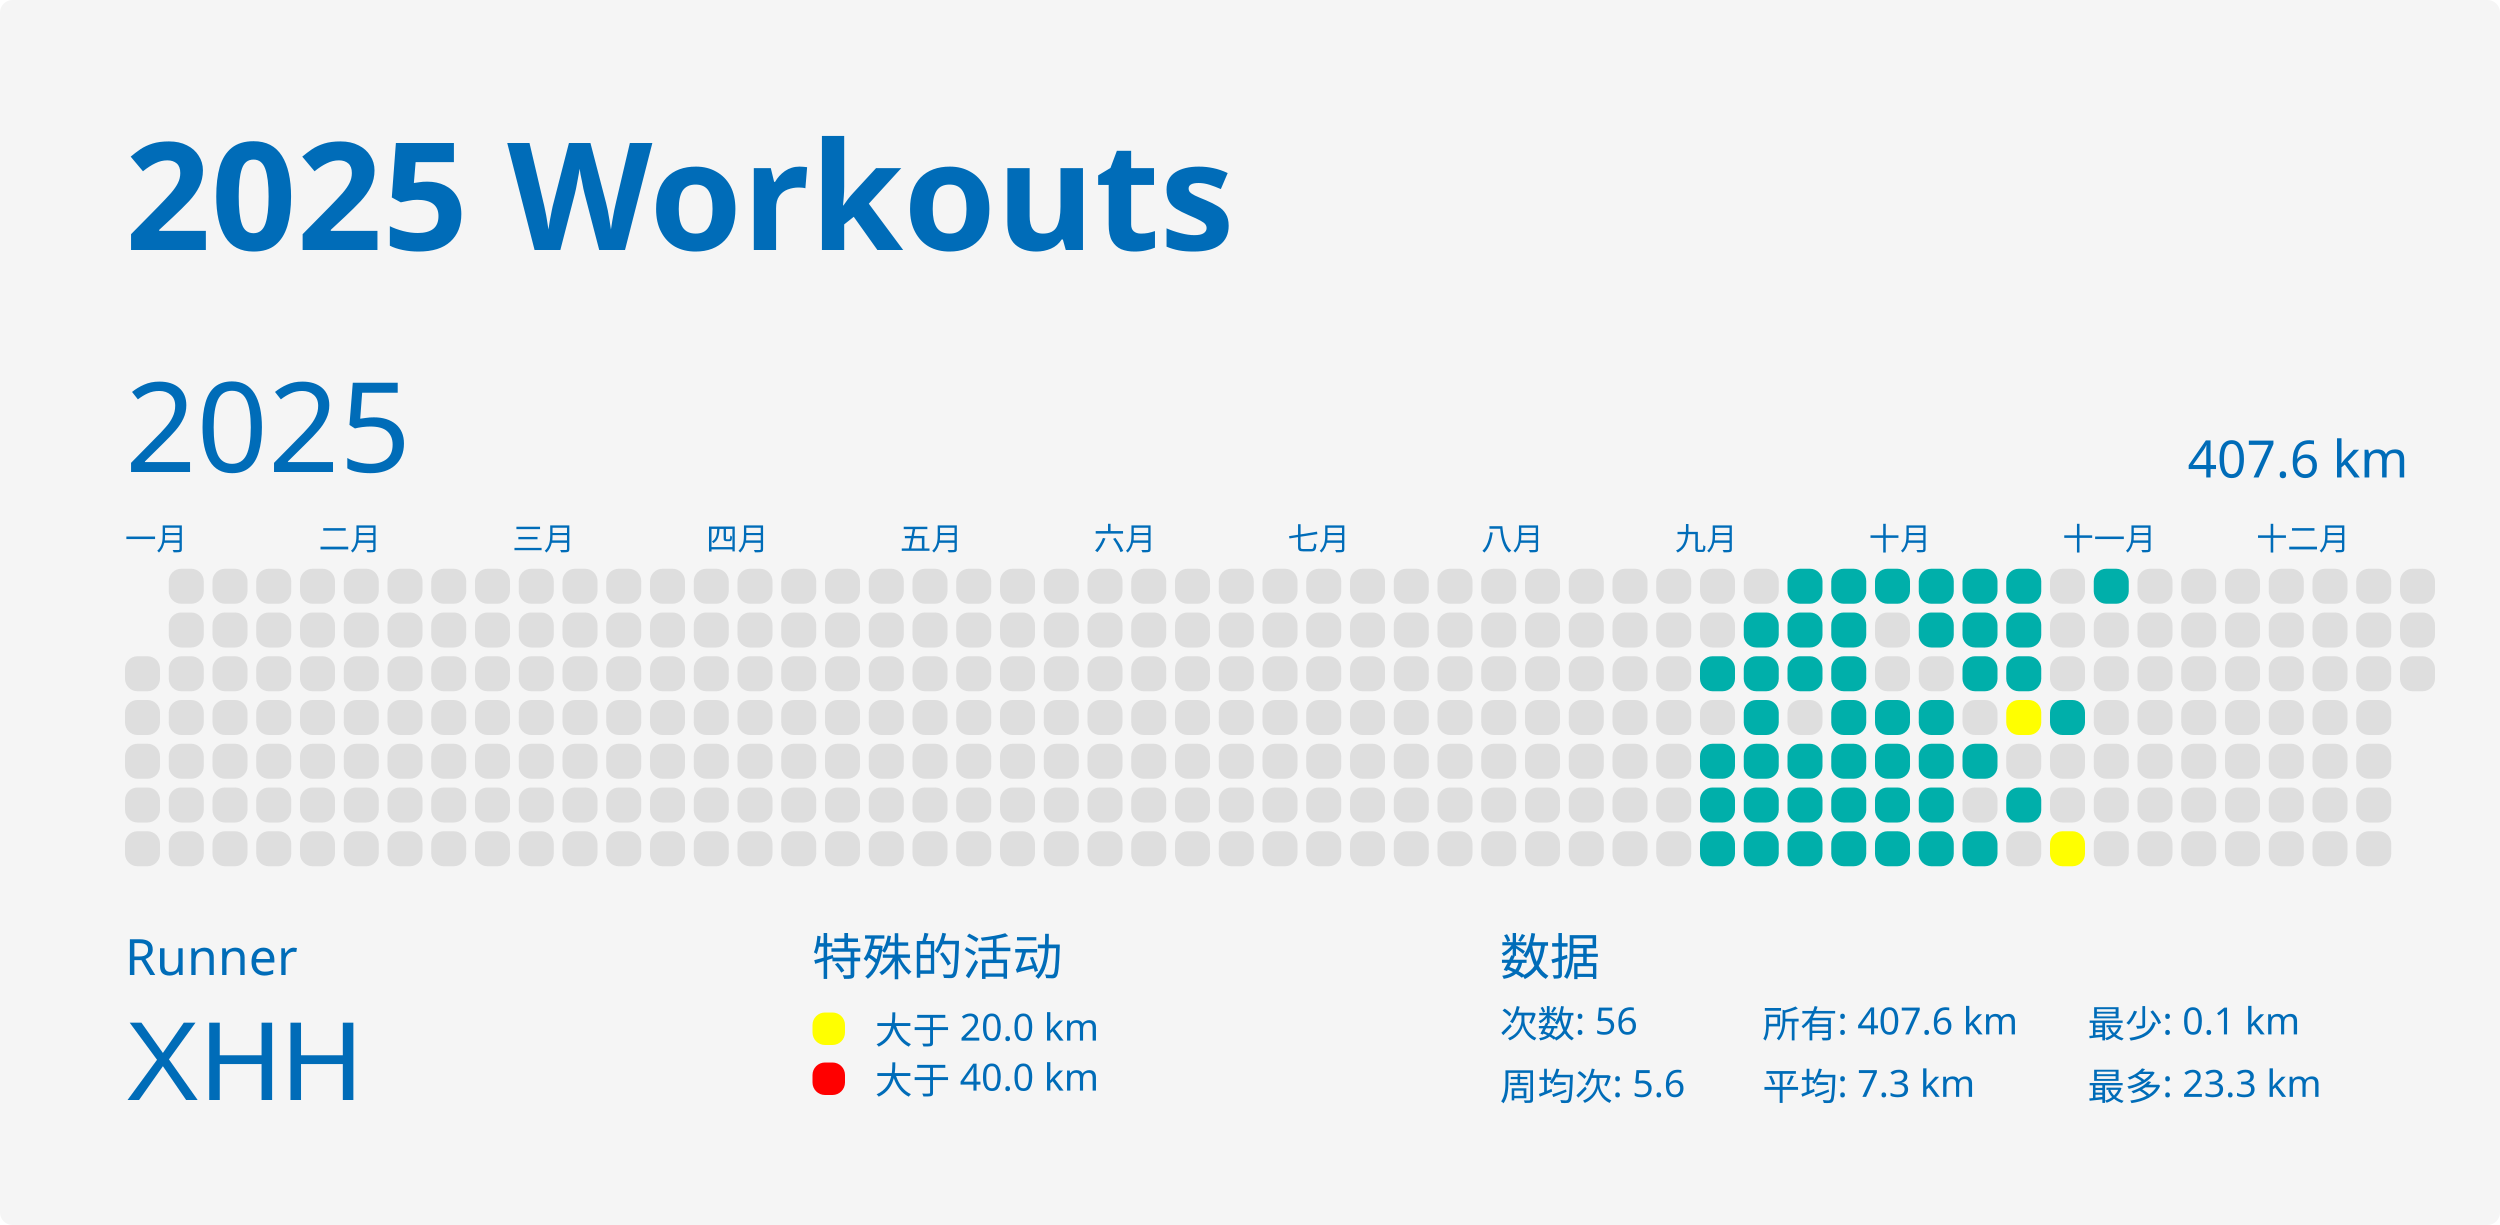
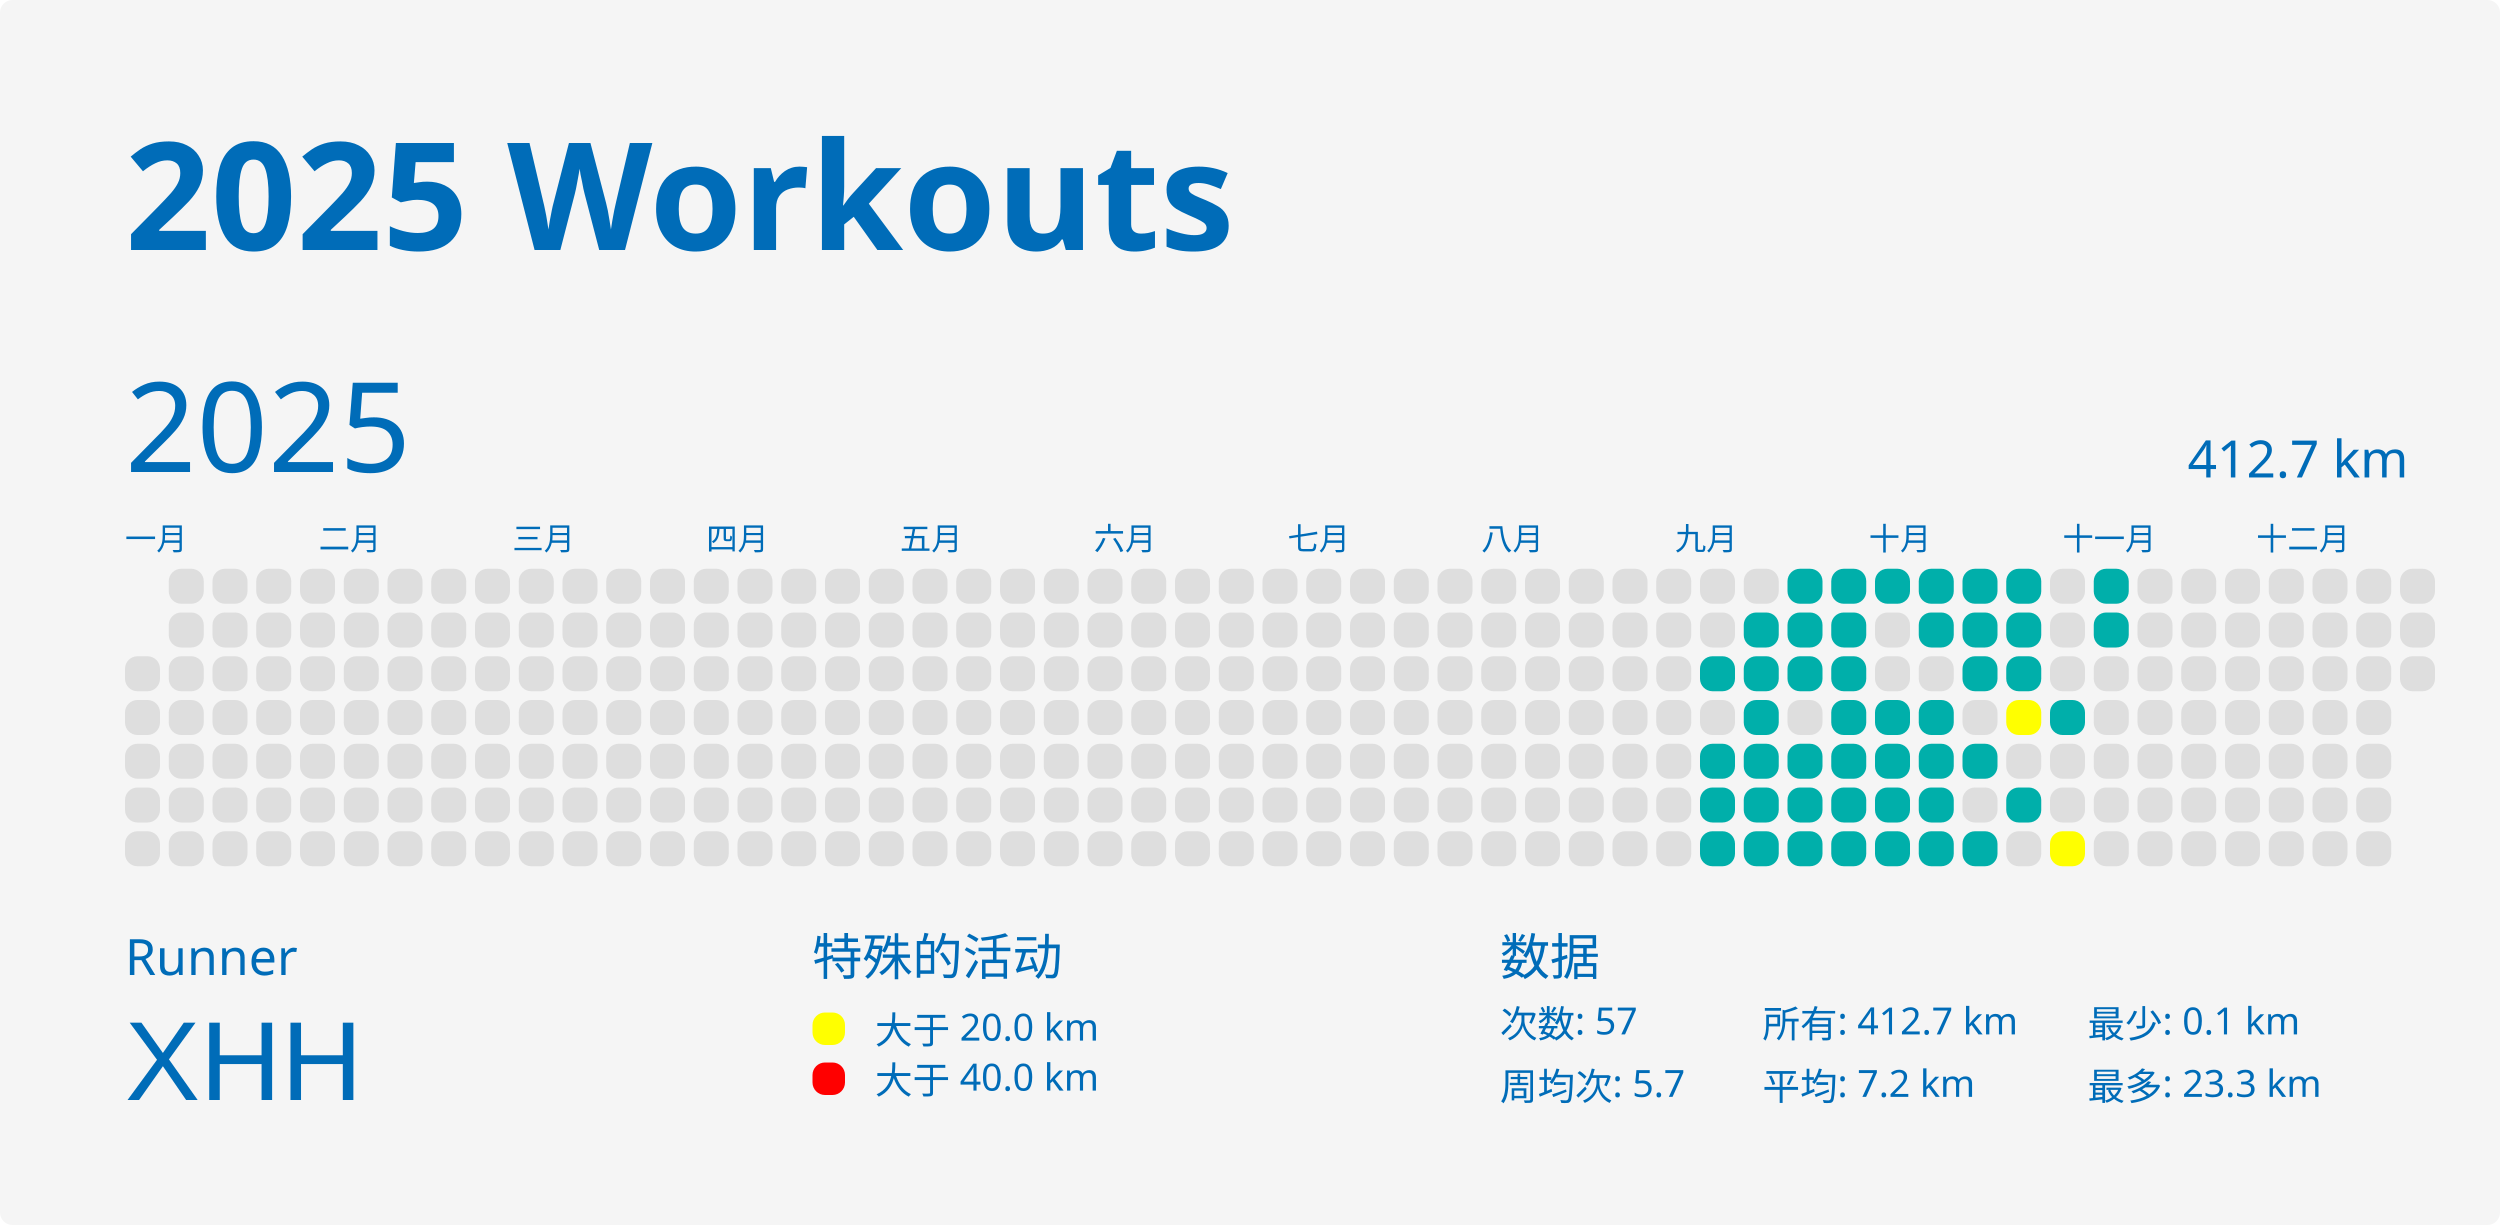
<svg xmlns="http://www.w3.org/2000/svg" baseProfile="full" height="98mm" version="1.1" viewBox="0,0,200,98" width="200mm">
  <defs />
  <rect fill="#f5f5f5" height="98" rx="1" ry="1" width="200" x="0" y="0" />
  <text fill="#006cb8" style="font-size:12px; font-family:MGI-Regular; font-weight:bold;" x="10" y="20">2025 Workouts</text>
  <text fill="#006cb8" style="font-size:4px; font-family:MGI-Regular" x="10" y="78">Runner</text>
  <text fill="#006cb8" style="font-size:9px; font-family:Arial" x="10" y="88">XHH</text>
  <text fill="#006cb8" style="font-size:4px; font-family:MGI-Regular" x="65" y="78">特殊的活动</text>
  <rect fill="yellow" height="2.6" rx="1" ry="1" width="2.6" x="65" y="81" />
  <text fill="#006cb8" style="font-size:3px; font-family:MGI-Regular" x="70" y="83.5">大于 20.0 km</text>
  <rect fill="red" height="2.6" rx="1" ry="1" width="2.6" x="65" y="85" />
  <text fill="#006cb8" style="font-size:3px; font-family:MGI-Regular" x="70" y="87.5">大于 40.0 km</text>
  <text fill="#006cb8" style="font-size:4px; font-family:MGI-Regular" x="120" y="78">数据</text>
-   <text fill="#006cb8" style="font-size:3px; font-family:MGI-Regular" x="120" y="83">次数: 56</text>
-   <text fill="#006cb8" style="font-size:3px; font-family:MGI-Regular" x="120" y="88">周均次: 5.6</text>
-   <text fill="#006cb8" style="font-size:3px; font-family:MGI-Regular" x="141" y="83">所有: 407.6 km</text>
-   <text fill="#006cb8" style="font-size:3px; font-family:MGI-Regular" x="141" y="88">平均: 7.3 km</text>
+   <text fill="#006cb8" style="font-size:3px; font-family:MGI-Regular" x="120" y="83">次数: 57</text>
+   <text fill="#006cb8" style="font-size:3px; font-family:MGI-Regular" x="120" y="88">周均次: 5.7</text>
+   <text fill="#006cb8" style="font-size:3px; font-family:MGI-Regular" x="141" y="83">所有: 412.7 km</text>
+   <text fill="#006cb8" style="font-size:3px; font-family:MGI-Regular" x="141" y="88">平均: 7.2 km</text>
  <text fill="#006cb8" style="font-size:3px; font-family:MGI-Regular" x="167" y="83">最少: 0.1 km</text>
  <text fill="#006cb8" style="font-size:3px; font-family:MGI-Regular" x="167" y="88">最多: 23.3 km</text>
  <text dominant-baseline="hanging" fill="#006cb8" style="font-size:10.0px; font-family:MGI-Regular;" x="10" y="30">2025</text>
-   <text dominant-baseline="hanging" fill="#006cb8" style="font-size:4.125px; font-family:MGI-Regular;" x="175" y="35">407.6 km</text>
+   <text dominant-baseline="hanging" fill="#006cb8" style="font-size:4.125px; font-family:MGI-Regular;" x="175" y="35">412.7 km</text>
  <text fill="#006cb8" style="font-size:2.5px; font-family:MGI-Regular" x="10.0" y="44">一月</text>
  <text fill="#006cb8" style="font-size:2.5px; font-family:MGI-Regular" x="25.5" y="44">二月</text>
  <text fill="#006cb8" style="font-size:2.5px; font-family:MGI-Regular" x="41.0" y="44">三月</text>
  <text fill="#006cb8" style="font-size:2.5px; font-family:MGI-Regular" x="56.5" y="44">四月</text>
  <text fill="#006cb8" style="font-size:2.5px; font-family:MGI-Regular" x="72.0" y="44">五月</text>
  <text fill="#006cb8" style="font-size:2.5px; font-family:MGI-Regular" x="87.5" y="44">六月</text>
  <text fill="#006cb8" style="font-size:2.5px; font-family:MGI-Regular" x="103.0" y="44">七月</text>
  <text fill="#006cb8" style="font-size:2.5px; font-family:MGI-Regular" x="118.5" y="44">八月</text>
  <text fill="#006cb8" style="font-size:2.5px; font-family:MGI-Regular" x="134.0" y="44">九月</text>
  <text fill="#006cb8" style="font-size:2.5px; font-family:MGI-Regular" x="149.5" y="44">十月</text>
  <text fill="#006cb8" style="font-size:2.5px; font-family:MGI-Regular" x="165.0" y="44">十一月</text>
  <text fill="#006cb8" style="font-size:2.5px; font-family:MGI-Regular" x="180.5" y="44">十二月</text>
  <rect fill="#dedede" height="2.8" rx="1" ry="1" width="2.8" x="10.0" y="52.5" />
  <rect fill="#dedede" height="2.8" rx="1" ry="1" width="2.8" x="10.0" y="56.0" />
  <rect fill="#dedede" height="2.8" rx="1" ry="1" width="2.8" x="10.0" y="59.5" />
  <rect fill="#dedede" height="2.8" rx="1" ry="1" width="2.8" x="10.0" y="63.0" />
  <rect fill="#dedede" height="2.8" rx="1" ry="1" width="2.8" x="10.0" y="66.5" />
  <rect fill="#dedede" height="2.8" rx="1" ry="1" width="2.8" x="13.5" y="45.5" />
  <rect fill="#dedede" height="2.8" rx="1" ry="1" width="2.8" x="13.5" y="49.0" />
  <rect fill="#dedede" height="2.8" rx="1" ry="1" width="2.8" x="13.5" y="52.5" />
  <rect fill="#dedede" height="2.8" rx="1" ry="1" width="2.8" x="13.5" y="56.0" />
  <rect fill="#dedede" height="2.8" rx="1" ry="1" width="2.8" x="13.5" y="59.5" />
  <rect fill="#dedede" height="2.8" rx="1" ry="1" width="2.8" x="13.5" y="63.0" />
  <rect fill="#dedede" height="2.8" rx="1" ry="1" width="2.8" x="13.5" y="66.5" />
  <rect fill="#dedede" height="2.8" rx="1" ry="1" width="2.8" x="17.0" y="45.5" />
  <rect fill="#dedede" height="2.8" rx="1" ry="1" width="2.8" x="17.0" y="49.0" />
  <rect fill="#dedede" height="2.8" rx="1" ry="1" width="2.8" x="17.0" y="52.5" />
  <rect fill="#dedede" height="2.8" rx="1" ry="1" width="2.8" x="17.0" y="56.0" />
  <rect fill="#dedede" height="2.8" rx="1" ry="1" width="2.8" x="17.0" y="59.5" />
  <rect fill="#dedede" height="2.8" rx="1" ry="1" width="2.8" x="17.0" y="63.0" />
  <rect fill="#dedede" height="2.8" rx="1" ry="1" width="2.8" x="17.0" y="66.5" />
  <rect fill="#dedede" height="2.8" rx="1" ry="1" width="2.8" x="20.5" y="45.5" />
  <rect fill="#dedede" height="2.8" rx="1" ry="1" width="2.8" x="20.5" y="49.0" />
  <rect fill="#dedede" height="2.8" rx="1" ry="1" width="2.8" x="20.5" y="52.5" />
  <rect fill="#dedede" height="2.8" rx="1" ry="1" width="2.8" x="20.5" y="56.0" />
  <rect fill="#dedede" height="2.8" rx="1" ry="1" width="2.8" x="20.5" y="59.5" />
  <rect fill="#dedede" height="2.8" rx="1" ry="1" width="2.8" x="20.5" y="63.0" />
  <rect fill="#dedede" height="2.8" rx="1" ry="1" width="2.8" x="20.5" y="66.5" />
  <rect fill="#dedede" height="2.8" rx="1" ry="1" width="2.8" x="24.0" y="45.5" />
  <rect fill="#dedede" height="2.8" rx="1" ry="1" width="2.8" x="24.0" y="49.0" />
  <rect fill="#dedede" height="2.8" rx="1" ry="1" width="2.8" x="24.0" y="52.5" />
  <rect fill="#dedede" height="2.8" rx="1" ry="1" width="2.8" x="24.0" y="56.0" />
  <rect fill="#dedede" height="2.8" rx="1" ry="1" width="2.8" x="24.0" y="59.5" />
  <rect fill="#dedede" height="2.8" rx="1" ry="1" width="2.8" x="24.0" y="63.0" />
  <rect fill="#dedede" height="2.8" rx="1" ry="1" width="2.8" x="24.0" y="66.5" />
  <rect fill="#dedede" height="2.8" rx="1" ry="1" width="2.8" x="27.5" y="45.5" />
  <rect fill="#dedede" height="2.8" rx="1" ry="1" width="2.8" x="27.5" y="49.0" />
  <rect fill="#dedede" height="2.8" rx="1" ry="1" width="2.8" x="27.5" y="52.5" />
  <rect fill="#dedede" height="2.8" rx="1" ry="1" width="2.8" x="27.5" y="56.0" />
  <rect fill="#dedede" height="2.8" rx="1" ry="1" width="2.8" x="27.5" y="59.5" />
  <rect fill="#dedede" height="2.8" rx="1" ry="1" width="2.8" x="27.5" y="63.0" />
  <rect fill="#dedede" height="2.8" rx="1" ry="1" width="2.8" x="27.5" y="66.5" />
  <rect fill="#dedede" height="2.8" rx="1" ry="1" width="2.8" x="31.0" y="45.5" />
  <rect fill="#dedede" height="2.8" rx="1" ry="1" width="2.8" x="31.0" y="49.0" />
  <rect fill="#dedede" height="2.8" rx="1" ry="1" width="2.8" x="31.0" y="52.5" />
  <rect fill="#dedede" height="2.8" rx="1" ry="1" width="2.8" x="31.0" y="56.0" />
  <rect fill="#dedede" height="2.8" rx="1" ry="1" width="2.8" x="31.0" y="59.5" />
  <rect fill="#dedede" height="2.8" rx="1" ry="1" width="2.8" x="31.0" y="63.0" />
  <rect fill="#dedede" height="2.8" rx="1" ry="1" width="2.8" x="31.0" y="66.5" />
  <rect fill="#dedede" height="2.8" rx="1" ry="1" width="2.8" x="34.5" y="45.5" />
  <rect fill="#dedede" height="2.8" rx="1" ry="1" width="2.8" x="34.5" y="49.0" />
  <rect fill="#dedede" height="2.8" rx="1" ry="1" width="2.8" x="34.5" y="52.5" />
  <rect fill="#dedede" height="2.8" rx="1" ry="1" width="2.8" x="34.5" y="56.0" />
  <rect fill="#dedede" height="2.8" rx="1" ry="1" width="2.8" x="34.5" y="59.5" />
  <rect fill="#dedede" height="2.8" rx="1" ry="1" width="2.8" x="34.5" y="63.0" />
  <rect fill="#dedede" height="2.8" rx="1" ry="1" width="2.8" x="34.5" y="66.5" />
  <rect fill="#dedede" height="2.8" rx="1" ry="1" width="2.8" x="38.0" y="45.5" />
  <rect fill="#dedede" height="2.8" rx="1" ry="1" width="2.8" x="38.0" y="49.0" />
  <rect fill="#dedede" height="2.8" rx="1" ry="1" width="2.8" x="38.0" y="52.5" />
  <rect fill="#dedede" height="2.8" rx="1" ry="1" width="2.8" x="38.0" y="56.0" />
  <rect fill="#dedede" height="2.8" rx="1" ry="1" width="2.8" x="38.0" y="59.5" />
  <rect fill="#dedede" height="2.8" rx="1" ry="1" width="2.8" x="38.0" y="63.0" />
  <rect fill="#dedede" height="2.8" rx="1" ry="1" width="2.8" x="38.0" y="66.5" />
  <rect fill="#dedede" height="2.8" rx="1" ry="1" width="2.8" x="41.5" y="45.5" />
  <rect fill="#dedede" height="2.8" rx="1" ry="1" width="2.8" x="41.5" y="49.0" />
  <rect fill="#dedede" height="2.8" rx="1" ry="1" width="2.8" x="41.5" y="52.5" />
  <rect fill="#dedede" height="2.8" rx="1" ry="1" width="2.8" x="41.5" y="56.0" />
  <rect fill="#dedede" height="2.8" rx="1" ry="1" width="2.8" x="41.5" y="59.5" />
  <rect fill="#dedede" height="2.8" rx="1" ry="1" width="2.8" x="41.5" y="63.0" />
  <rect fill="#dedede" height="2.8" rx="1" ry="1" width="2.8" x="41.5" y="66.5" />
  <rect fill="#dedede" height="2.8" rx="1" ry="1" width="2.8" x="45.0" y="45.5" />
  <rect fill="#dedede" height="2.8" rx="1" ry="1" width="2.8" x="45.0" y="49.0" />
  <rect fill="#dedede" height="2.8" rx="1" ry="1" width="2.8" x="45.0" y="52.5" />
  <rect fill="#dedede" height="2.8" rx="1" ry="1" width="2.8" x="45.0" y="56.0" />
  <rect fill="#dedede" height="2.8" rx="1" ry="1" width="2.8" x="45.0" y="59.5" />
  <rect fill="#dedede" height="2.8" rx="1" ry="1" width="2.8" x="45.0" y="63.0" />
  <rect fill="#dedede" height="2.8" rx="1" ry="1" width="2.8" x="45.0" y="66.5" />
  <rect fill="#dedede" height="2.8" rx="1" ry="1" width="2.8" x="48.5" y="45.5" />
  <rect fill="#dedede" height="2.8" rx="1" ry="1" width="2.8" x="48.5" y="49.0" />
  <rect fill="#dedede" height="2.8" rx="1" ry="1" width="2.8" x="48.5" y="52.5" />
  <rect fill="#dedede" height="2.8" rx="1" ry="1" width="2.8" x="48.5" y="56.0" />
  <rect fill="#dedede" height="2.8" rx="1" ry="1" width="2.8" x="48.5" y="59.5" />
  <rect fill="#dedede" height="2.8" rx="1" ry="1" width="2.8" x="48.5" y="63.0" />
  <rect fill="#dedede" height="2.8" rx="1" ry="1" width="2.8" x="48.5" y="66.5" />
  <rect fill="#dedede" height="2.8" rx="1" ry="1" width="2.8" x="52.0" y="45.5" />
  <rect fill="#dedede" height="2.8" rx="1" ry="1" width="2.8" x="52.0" y="49.0" />
  <rect fill="#dedede" height="2.8" rx="1" ry="1" width="2.8" x="52.0" y="52.5" />
  <rect fill="#dedede" height="2.8" rx="1" ry="1" width="2.8" x="52.0" y="56.0" />
  <rect fill="#dedede" height="2.8" rx="1" ry="1" width="2.8" x="52.0" y="59.5" />
  <rect fill="#dedede" height="2.8" rx="1" ry="1" width="2.8" x="52.0" y="63.0" />
  <rect fill="#dedede" height="2.8" rx="1" ry="1" width="2.8" x="52.0" y="66.5" />
  <rect fill="#dedede" height="2.8" rx="1" ry="1" width="2.8" x="55.5" y="45.5" />
  <rect fill="#dedede" height="2.8" rx="1" ry="1" width="2.8" x="55.5" y="49.0" />
  <rect fill="#dedede" height="2.8" rx="1" ry="1" width="2.8" x="55.5" y="52.5" />
  <rect fill="#dedede" height="2.8" rx="1" ry="1" width="2.8" x="55.5" y="56.0" />
  <rect fill="#dedede" height="2.8" rx="1" ry="1" width="2.8" x="55.5" y="59.5" />
  <rect fill="#dedede" height="2.8" rx="1" ry="1" width="2.8" x="55.5" y="63.0" />
  <rect fill="#dedede" height="2.8" rx="1" ry="1" width="2.8" x="55.5" y="66.5" />
  <rect fill="#dedede" height="2.8" rx="1" ry="1" width="2.8" x="59.0" y="45.5" />
  <rect fill="#dedede" height="2.8" rx="1" ry="1" width="2.8" x="59.0" y="49.0" />
  <rect fill="#dedede" height="2.8" rx="1" ry="1" width="2.8" x="59.0" y="52.5" />
  <rect fill="#dedede" height="2.8" rx="1" ry="1" width="2.8" x="59.0" y="56.0" />
  <rect fill="#dedede" height="2.8" rx="1" ry="1" width="2.8" x="59.0" y="59.5" />
  <rect fill="#dedede" height="2.8" rx="1" ry="1" width="2.8" x="59.0" y="63.0" />
  <rect fill="#dedede" height="2.8" rx="1" ry="1" width="2.8" x="59.0" y="66.5" />
  <rect fill="#dedede" height="2.8" rx="1" ry="1" width="2.8" x="62.5" y="45.5" />
  <rect fill="#dedede" height="2.8" rx="1" ry="1" width="2.8" x="62.5" y="49.0" />
  <rect fill="#dedede" height="2.8" rx="1" ry="1" width="2.8" x="62.5" y="52.5" />
  <rect fill="#dedede" height="2.8" rx="1" ry="1" width="2.8" x="62.5" y="56.0" />
  <rect fill="#dedede" height="2.8" rx="1" ry="1" width="2.8" x="62.5" y="59.5" />
  <rect fill="#dedede" height="2.8" rx="1" ry="1" width="2.8" x="62.5" y="63.0" />
  <rect fill="#dedede" height="2.8" rx="1" ry="1" width="2.8" x="62.5" y="66.5" />
  <rect fill="#dedede" height="2.8" rx="1" ry="1" width="2.8" x="66.0" y="45.5" />
  <rect fill="#dedede" height="2.8" rx="1" ry="1" width="2.8" x="66.0" y="49.0" />
  <rect fill="#dedede" height="2.8" rx="1" ry="1" width="2.8" x="66.0" y="52.5" />
  <rect fill="#dedede" height="2.8" rx="1" ry="1" width="2.8" x="66.0" y="56.0" />
  <rect fill="#dedede" height="2.8" rx="1" ry="1" width="2.8" x="66.0" y="59.5" />
  <rect fill="#dedede" height="2.8" rx="1" ry="1" width="2.8" x="66.0" y="63.0" />
  <rect fill="#dedede" height="2.8" rx="1" ry="1" width="2.8" x="66.0" y="66.5" />
  <rect fill="#dedede" height="2.8" rx="1" ry="1" width="2.8" x="69.5" y="45.5" />
  <rect fill="#dedede" height="2.8" rx="1" ry="1" width="2.8" x="69.5" y="49.0" />
  <rect fill="#dedede" height="2.8" rx="1" ry="1" width="2.8" x="69.5" y="52.5" />
  <rect fill="#dedede" height="2.8" rx="1" ry="1" width="2.8" x="69.5" y="56.0" />
  <rect fill="#dedede" height="2.8" rx="1" ry="1" width="2.8" x="69.5" y="59.5" />
  <rect fill="#dedede" height="2.8" rx="1" ry="1" width="2.8" x="69.5" y="63.0" />
  <rect fill="#dedede" height="2.8" rx="1" ry="1" width="2.8" x="69.5" y="66.5" />
  <rect fill="#dedede" height="2.8" rx="1" ry="1" width="2.8" x="73.0" y="45.5" />
  <rect fill="#dedede" height="2.8" rx="1" ry="1" width="2.8" x="73.0" y="49.0" />
  <rect fill="#dedede" height="2.8" rx="1" ry="1" width="2.8" x="73.0" y="52.5" />
  <rect fill="#dedede" height="2.8" rx="1" ry="1" width="2.8" x="73.0" y="56.0" />
  <rect fill="#dedede" height="2.8" rx="1" ry="1" width="2.8" x="73.0" y="59.5" />
  <rect fill="#dedede" height="2.8" rx="1" ry="1" width="2.8" x="73.0" y="63.0" />
  <rect fill="#dedede" height="2.8" rx="1" ry="1" width="2.8" x="73.0" y="66.5" />
  <rect fill="#dedede" height="2.8" rx="1" ry="1" width="2.8" x="76.5" y="45.5" />
  <rect fill="#dedede" height="2.8" rx="1" ry="1" width="2.8" x="76.5" y="49.0" />
  <rect fill="#dedede" height="2.8" rx="1" ry="1" width="2.8" x="76.5" y="52.5" />
  <rect fill="#dedede" height="2.8" rx="1" ry="1" width="2.8" x="76.5" y="56.0" />
  <rect fill="#dedede" height="2.8" rx="1" ry="1" width="2.8" x="76.5" y="59.5" />
  <rect fill="#dedede" height="2.8" rx="1" ry="1" width="2.8" x="76.5" y="63.0" />
  <rect fill="#dedede" height="2.8" rx="1" ry="1" width="2.8" x="76.5" y="66.5" />
  <rect fill="#dedede" height="2.8" rx="1" ry="1" width="2.8" x="80.0" y="45.5" />
  <rect fill="#dedede" height="2.8" rx="1" ry="1" width="2.8" x="80.0" y="49.0" />
  <rect fill="#dedede" height="2.8" rx="1" ry="1" width="2.8" x="80.0" y="52.5" />
  <rect fill="#dedede" height="2.8" rx="1" ry="1" width="2.8" x="80.0" y="56.0" />
  <rect fill="#dedede" height="2.8" rx="1" ry="1" width="2.8" x="80.0" y="59.5" />
  <rect fill="#dedede" height="2.8" rx="1" ry="1" width="2.8" x="80.0" y="63.0" />
  <rect fill="#dedede" height="2.8" rx="1" ry="1" width="2.8" x="80.0" y="66.5" />
  <rect fill="#dedede" height="2.8" rx="1" ry="1" width="2.8" x="83.5" y="45.5" />
  <rect fill="#dedede" height="2.8" rx="1" ry="1" width="2.8" x="83.5" y="49.0" />
  <rect fill="#dedede" height="2.8" rx="1" ry="1" width="2.8" x="83.5" y="52.5" />
  <rect fill="#dedede" height="2.8" rx="1" ry="1" width="2.8" x="83.5" y="56.0" />
  <rect fill="#dedede" height="2.8" rx="1" ry="1" width="2.8" x="83.5" y="59.5" />
  <rect fill="#dedede" height="2.8" rx="1" ry="1" width="2.8" x="83.5" y="63.0" />
  <rect fill="#dedede" height="2.8" rx="1" ry="1" width="2.8" x="83.5" y="66.5" />
  <rect fill="#dedede" height="2.8" rx="1" ry="1" width="2.8" x="87.0" y="45.5" />
  <rect fill="#dedede" height="2.8" rx="1" ry="1" width="2.8" x="87.0" y="49.0" />
  <rect fill="#dedede" height="2.8" rx="1" ry="1" width="2.8" x="87.0" y="52.5" />
  <rect fill="#dedede" height="2.8" rx="1" ry="1" width="2.8" x="87.0" y="56.0" />
  <rect fill="#dedede" height="2.8" rx="1" ry="1" width="2.8" x="87.0" y="59.5" />
  <rect fill="#dedede" height="2.8" rx="1" ry="1" width="2.8" x="87.0" y="63.0" />
  <rect fill="#dedede" height="2.8" rx="1" ry="1" width="2.8" x="87.0" y="66.5" />
  <rect fill="#dedede" height="2.8" rx="1" ry="1" width="2.8" x="90.5" y="45.5" />
  <rect fill="#dedede" height="2.8" rx="1" ry="1" width="2.8" x="90.5" y="49.0" />
  <rect fill="#dedede" height="2.8" rx="1" ry="1" width="2.8" x="90.5" y="52.5" />
  <rect fill="#dedede" height="2.8" rx="1" ry="1" width="2.8" x="90.5" y="56.0" />
  <rect fill="#dedede" height="2.8" rx="1" ry="1" width="2.8" x="90.5" y="59.5" />
  <rect fill="#dedede" height="2.8" rx="1" ry="1" width="2.8" x="90.5" y="63.0" />
  <rect fill="#dedede" height="2.8" rx="1" ry="1" width="2.8" x="90.5" y="66.5" />
  <rect fill="#dedede" height="2.8" rx="1" ry="1" width="2.8" x="94.0" y="45.5" />
  <rect fill="#dedede" height="2.8" rx="1" ry="1" width="2.8" x="94.0" y="49.0" />
  <rect fill="#dedede" height="2.8" rx="1" ry="1" width="2.8" x="94.0" y="52.5" />
  <rect fill="#dedede" height="2.8" rx="1" ry="1" width="2.8" x="94.0" y="56.0" />
  <rect fill="#dedede" height="2.8" rx="1" ry="1" width="2.8" x="94.0" y="59.5" />
  <rect fill="#dedede" height="2.8" rx="1" ry="1" width="2.8" x="94.0" y="63.0" />
  <rect fill="#dedede" height="2.8" rx="1" ry="1" width="2.8" x="94.0" y="66.5" />
  <rect fill="#dedede" height="2.8" rx="1" ry="1" width="2.8" x="97.5" y="45.5" />
  <rect fill="#dedede" height="2.8" rx="1" ry="1" width="2.8" x="97.5" y="49.0" />
  <rect fill="#dedede" height="2.8" rx="1" ry="1" width="2.8" x="97.5" y="52.5" />
  <rect fill="#dedede" height="2.8" rx="1" ry="1" width="2.8" x="97.5" y="56.0" />
  <rect fill="#dedede" height="2.8" rx="1" ry="1" width="2.8" x="97.5" y="59.5" />
  <rect fill="#dedede" height="2.8" rx="1" ry="1" width="2.8" x="97.5" y="63.0" />
  <rect fill="#dedede" height="2.8" rx="1" ry="1" width="2.8" x="97.5" y="66.5" />
  <rect fill="#dedede" height="2.8" rx="1" ry="1" width="2.8" x="101.0" y="45.5" />
  <rect fill="#dedede" height="2.8" rx="1" ry="1" width="2.8" x="101.0" y="49.0" />
  <rect fill="#dedede" height="2.8" rx="1" ry="1" width="2.8" x="101.0" y="52.5" />
  <rect fill="#dedede" height="2.8" rx="1" ry="1" width="2.8" x="101.0" y="56.0" />
  <rect fill="#dedede" height="2.8" rx="1" ry="1" width="2.8" x="101.0" y="59.5" />
  <rect fill="#dedede" height="2.8" rx="1" ry="1" width="2.8" x="101.0" y="63.0" />
  <rect fill="#dedede" height="2.8" rx="1" ry="1" width="2.8" x="101.0" y="66.5" />
  <rect fill="#dedede" height="2.8" rx="1" ry="1" width="2.8" x="104.5" y="45.5" />
  <rect fill="#dedede" height="2.8" rx="1" ry="1" width="2.8" x="104.5" y="49.0" />
  <rect fill="#dedede" height="2.8" rx="1" ry="1" width="2.8" x="104.5" y="52.5" />
  <rect fill="#dedede" height="2.8" rx="1" ry="1" width="2.8" x="104.5" y="56.0" />
  <rect fill="#dedede" height="2.8" rx="1" ry="1" width="2.8" x="104.5" y="59.5" />
  <rect fill="#dedede" height="2.8" rx="1" ry="1" width="2.8" x="104.5" y="63.0" />
  <rect fill="#dedede" height="2.8" rx="1" ry="1" width="2.8" x="104.5" y="66.5" />
  <rect fill="#dedede" height="2.8" rx="1" ry="1" width="2.8" x="108.0" y="45.5" />
  <rect fill="#dedede" height="2.8" rx="1" ry="1" width="2.8" x="108.0" y="49.0" />
  <rect fill="#dedede" height="2.8" rx="1" ry="1" width="2.8" x="108.0" y="52.5" />
  <rect fill="#dedede" height="2.8" rx="1" ry="1" width="2.8" x="108.0" y="56.0" />
  <rect fill="#dedede" height="2.8" rx="1" ry="1" width="2.8" x="108.0" y="59.5" />
  <rect fill="#dedede" height="2.8" rx="1" ry="1" width="2.8" x="108.0" y="63.0" />
  <rect fill="#dedede" height="2.8" rx="1" ry="1" width="2.8" x="108.0" y="66.5" />
  <rect fill="#dedede" height="2.8" rx="1" ry="1" width="2.8" x="111.5" y="45.5" />
  <rect fill="#dedede" height="2.8" rx="1" ry="1" width="2.8" x="111.5" y="49.0" />
  <rect fill="#dedede" height="2.8" rx="1" ry="1" width="2.8" x="111.5" y="52.5" />
  <rect fill="#dedede" height="2.8" rx="1" ry="1" width="2.8" x="111.5" y="56.0" />
  <rect fill="#dedede" height="2.8" rx="1" ry="1" width="2.8" x="111.5" y="59.5" />
  <rect fill="#dedede" height="2.8" rx="1" ry="1" width="2.8" x="111.5" y="63.0" />
  <rect fill="#dedede" height="2.8" rx="1" ry="1" width="2.8" x="111.5" y="66.5" />
  <rect fill="#dedede" height="2.8" rx="1" ry="1" width="2.8" x="115.0" y="45.5" />
  <rect fill="#dedede" height="2.8" rx="1" ry="1" width="2.8" x="115.0" y="49.0" />
  <rect fill="#dedede" height="2.8" rx="1" ry="1" width="2.8" x="115.0" y="52.5" />
  <rect fill="#dedede" height="2.8" rx="1" ry="1" width="2.8" x="115.0" y="56.0" />
  <rect fill="#dedede" height="2.8" rx="1" ry="1" width="2.8" x="115.0" y="59.5" />
  <rect fill="#dedede" height="2.8" rx="1" ry="1" width="2.8" x="115.0" y="63.0" />
  <rect fill="#dedede" height="2.8" rx="1" ry="1" width="2.8" x="115.0" y="66.5" />
  <rect fill="#dedede" height="2.8" rx="1" ry="1" width="2.8" x="118.5" y="45.5" />
  <rect fill="#dedede" height="2.8" rx="1" ry="1" width="2.8" x="118.5" y="49.0" />
  <rect fill="#dedede" height="2.8" rx="1" ry="1" width="2.8" x="118.5" y="52.5" />
  <rect fill="#dedede" height="2.8" rx="1" ry="1" width="2.8" x="118.5" y="56.0" />
  <rect fill="#dedede" height="2.8" rx="1" ry="1" width="2.8" x="118.5" y="59.5" />
  <rect fill="#dedede" height="2.8" rx="1" ry="1" width="2.8" x="118.5" y="63.0" />
  <rect fill="#dedede" height="2.8" rx="1" ry="1" width="2.8" x="118.5" y="66.5" />
  <rect fill="#dedede" height="2.8" rx="1" ry="1" width="2.8" x="122.0" y="45.5" />
  <rect fill="#dedede" height="2.8" rx="1" ry="1" width="2.8" x="122.0" y="49.0" />
  <rect fill="#dedede" height="2.8" rx="1" ry="1" width="2.8" x="122.0" y="52.5" />
  <rect fill="#dedede" height="2.8" rx="1" ry="1" width="2.8" x="122.0" y="56.0" />
  <rect fill="#dedede" height="2.8" rx="1" ry="1" width="2.8" x="122.0" y="59.5" />
  <rect fill="#dedede" height="2.8" rx="1" ry="1" width="2.8" x="122.0" y="63.0" />
  <rect fill="#dedede" height="2.8" rx="1" ry="1" width="2.8" x="122.0" y="66.5" />
  <rect fill="#dedede" height="2.8" rx="1" ry="1" width="2.8" x="125.5" y="45.5" />
  <rect fill="#dedede" height="2.8" rx="1" ry="1" width="2.8" x="125.5" y="49.0" />
  <rect fill="#dedede" height="2.8" rx="1" ry="1" width="2.8" x="125.5" y="52.5" />
  <rect fill="#dedede" height="2.8" rx="1" ry="1" width="2.8" x="125.5" y="56.0" />
  <rect fill="#dedede" height="2.8" rx="1" ry="1" width="2.8" x="125.5" y="59.5" />
  <rect fill="#dedede" height="2.8" rx="1" ry="1" width="2.8" x="125.5" y="63.0" />
  <rect fill="#dedede" height="2.8" rx="1" ry="1" width="2.8" x="125.5" y="66.5" />
  <rect fill="#dedede" height="2.8" rx="1" ry="1" width="2.8" x="129.0" y="45.5" />
  <rect fill="#dedede" height="2.8" rx="1" ry="1" width="2.8" x="129.0" y="49.0" />
  <rect fill="#dedede" height="2.8" rx="1" ry="1" width="2.8" x="129.0" y="52.5" />
  <rect fill="#dedede" height="2.8" rx="1" ry="1" width="2.8" x="129.0" y="56.0" />
  <rect fill="#dedede" height="2.8" rx="1" ry="1" width="2.8" x="129.0" y="59.5" />
  <rect fill="#dedede" height="2.8" rx="1" ry="1" width="2.8" x="129.0" y="63.0" />
  <rect fill="#dedede" height="2.8" rx="1" ry="1" width="2.8" x="129.0" y="66.5" />
  <rect fill="#dedede" height="2.8" rx="1" ry="1" width="2.8" x="132.5" y="45.5" />
  <rect fill="#dedede" height="2.8" rx="1" ry="1" width="2.8" x="132.5" y="49.0" />
  <rect fill="#dedede" height="2.8" rx="1" ry="1" width="2.8" x="132.5" y="52.5" />
  <rect fill="#dedede" height="2.8" rx="1" ry="1" width="2.8" x="132.5" y="56.0" />
  <rect fill="#dedede" height="2.8" rx="1" ry="1" width="2.8" x="132.5" y="59.5" />
  <rect fill="#dedede" height="2.8" rx="1" ry="1" width="2.8" x="132.5" y="63.0" />
  <rect fill="#dedede" height="2.8" rx="1" ry="1" width="2.8" x="132.5" y="66.5" />
  <rect fill="#dedede" height="2.8" rx="1" ry="1" width="2.8" x="136.0" y="45.5" />
  <rect fill="#dedede" height="2.8" rx="1" ry="1" width="2.8" x="136.0" y="49.0" />
  <rect fill="#00AFAA" height="2.8" rx="1" ry="1" width="2.8" x="136.0" y="52.5" />
  <rect fill="#dedede" height="2.8" rx="1" ry="1" width="2.8" x="136.0" y="56.0" />
  <rect fill="#00AFAA" height="2.8" rx="1" ry="1" width="2.8" x="136.0" y="59.5" />
  <rect fill="#00AFAA" height="2.8" rx="1" ry="1" width="2.8" x="136.0" y="63.0" />
  <rect fill="#00AFAA" height="2.8" rx="1" ry="1" width="2.8" x="136.0" y="66.5" />
  <rect fill="#dedede" height="2.8" rx="1" ry="1" width="2.8" x="139.5" y="45.5" />
  <rect fill="#00AFAA" height="2.8" rx="1" ry="1" width="2.8" x="139.5" y="49.0" />
  <rect fill="#00AFAA" height="2.8" rx="1" ry="1" width="2.8" x="139.5" y="52.5" />
  <rect fill="#00AFAA" height="2.8" rx="1" ry="1" width="2.8" x="139.5" y="56.0" />
  <rect fill="#00AFAA" height="2.8" rx="1" ry="1" width="2.8" x="139.5" y="59.5" />
  <rect fill="#00AFAA" height="2.8" rx="1" ry="1" width="2.8" x="139.5" y="63.0" />
  <rect fill="#00AFAA" height="2.8" rx="1" ry="1" width="2.8" x="139.5" y="66.5" />
  <rect fill="#00AFAA" height="2.8" rx="1" ry="1" width="2.8" x="143.0" y="45.5" />
  <rect fill="#00AFAA" height="2.8" rx="1" ry="1" width="2.8" x="143.0" y="49.0" />
  <rect fill="#00AFAA" height="2.8" rx="1" ry="1" width="2.8" x="143.0" y="52.5" />
  <rect fill="#dedede" height="2.8" rx="1" ry="1" width="2.8" x="143.0" y="56.0" />
  <rect fill="#00AFAA" height="2.8" rx="1" ry="1" width="2.8" x="143.0" y="59.5" />
  <rect fill="#00AFAA" height="2.8" rx="1" ry="1" width="2.8" x="143.0" y="63.0" />
  <rect fill="#00AFAA" height="2.8" rx="1" ry="1" width="2.8" x="143.0" y="66.5" />
  <rect fill="#00AFAA" height="2.8" rx="1" ry="1" width="2.8" x="146.5" y="45.5" />
  <rect fill="#00AFAA" height="2.8" rx="1" ry="1" width="2.8" x="146.5" y="49.0" />
  <rect fill="#00AFAA" height="2.8" rx="1" ry="1" width="2.8" x="146.5" y="52.5" />
  <rect fill="#00AFAA" height="2.8" rx="1" ry="1" width="2.8" x="146.5" y="56.0" />
  <rect fill="#00AFAA" height="2.8" rx="1" ry="1" width="2.8" x="146.5" y="59.5" />
  <rect fill="#00AFAA" height="2.8" rx="1" ry="1" width="2.8" x="146.5" y="63.0" />
  <rect fill="#00AFAA" height="2.8" rx="1" ry="1" width="2.8" x="146.5" y="66.5" />
  <rect fill="#00AFAA" height="2.8" rx="1" ry="1" width="2.8" x="150.0" y="45.5" />
  <rect fill="#dedede" height="2.8" rx="1" ry="1" width="2.8" x="150.0" y="49.0" />
  <rect fill="#dedede" height="2.8" rx="1" ry="1" width="2.8" x="150.0" y="52.5" />
  <rect fill="#00AFAA" height="2.8" rx="1" ry="1" width="2.8" x="150.0" y="56.0" />
  <rect fill="#00AFAA" height="2.8" rx="1" ry="1" width="2.8" x="150.0" y="59.5" />
  <rect fill="#00AFAA" height="2.8" rx="1" ry="1" width="2.8" x="150.0" y="63.0" />
  <rect fill="#00AFAA" height="2.8" rx="1" ry="1" width="2.8" x="150.0" y="66.5" />
  <rect fill="#00AFAA" height="2.8" rx="1" ry="1" width="2.8" x="153.5" y="45.5" />
  <rect fill="#00AFAA" height="2.8" rx="1" ry="1" width="2.8" x="153.5" y="49.0" />
  <rect fill="#dedede" height="2.8" rx="1" ry="1" width="2.8" x="153.5" y="52.5" />
  <rect fill="#00AFAA" height="2.8" rx="1" ry="1" width="2.8" x="153.5" y="56.0" />
  <rect fill="#00AFAA" height="2.8" rx="1" ry="1" width="2.8" x="153.5" y="59.5" />
  <rect fill="#00AFAA" height="2.8" rx="1" ry="1" width="2.8" x="153.5" y="63.0" />
  <rect fill="#00AFAA" height="2.8" rx="1" ry="1" width="2.8" x="153.5" y="66.5" />
  <rect fill="#00AFAA" height="2.8" rx="1" ry="1" width="2.8" x="157.0" y="45.5" />
  <rect fill="#00AFAA" height="2.8" rx="1" ry="1" width="2.8" x="157.0" y="49.0" />
  <rect fill="#00AFAA" height="2.8" rx="1" ry="1" width="2.8" x="157.0" y="52.5" />
  <rect fill="#dedede" height="2.8" rx="1" ry="1" width="2.8" x="157.0" y="56.0" />
  <rect fill="#00AFAA" height="2.8" rx="1" ry="1" width="2.8" x="157.0" y="59.5" />
  <rect fill="#dedede" height="2.8" rx="1" ry="1" width="2.8" x="157.0" y="63.0" />
  <rect fill="#00AFAA" height="2.8" rx="1" ry="1" width="2.8" x="157.0" y="66.5" />
  <rect fill="#00AFAA" height="2.8" rx="1" ry="1" width="2.8" x="160.5" y="45.5" />
  <rect fill="#00AFAA" height="2.8" rx="1" ry="1" width="2.8" x="160.5" y="49.0" />
  <rect fill="#00AFAA" height="2.8" rx="1" ry="1" width="2.8" x="160.5" y="52.5" />
  <rect fill="yellow" height="2.8" rx="1" ry="1" width="2.8" x="160.5" y="56.0" />
  <rect fill="#dedede" height="2.8" rx="1" ry="1" width="2.8" x="160.5" y="59.5" />
  <rect fill="#00AFAA" height="2.8" rx="1" ry="1" width="2.8" x="160.5" y="63.0" />
  <rect fill="#dedede" height="2.8" rx="1" ry="1" width="2.8" x="160.5" y="66.5" />
  <rect fill="#dedede" height="2.8" rx="1" ry="1" width="2.8" x="164.0" y="45.5" />
  <rect fill="#dedede" height="2.8" rx="1" ry="1" width="2.8" x="164.0" y="49.0" />
  <rect fill="#dedede" height="2.8" rx="1" ry="1" width="2.8" x="164.0" y="52.5" />
  <rect fill="#00AFAA" height="2.8" rx="1" ry="1" width="2.8" x="164.0" y="56.0" />
  <rect fill="#dedede" height="2.8" rx="1" ry="1" width="2.8" x="164.0" y="59.5" />
  <rect fill="#dedede" height="2.8" rx="1" ry="1" width="2.8" x="164.0" y="63.0" />
  <rect fill="yellow" height="2.8" rx="1" ry="1" width="2.8" x="164.0" y="66.5" />
  <rect fill="#00AFAA" height="2.8" rx="1" ry="1" width="2.8" x="167.5" y="45.5" />
-   <rect fill="#dedede" height="2.8" rx="1" ry="1" width="2.8" x="167.5" y="49.0" />
+   <rect fill="#00AFAA" height="2.8" rx="1" ry="1" width="2.8" x="167.5" y="49.0" />
  <rect fill="#dedede" height="2.8" rx="1" ry="1" width="2.8" x="167.5" y="52.5" />
  <rect fill="#dedede" height="2.8" rx="1" ry="1" width="2.8" x="167.5" y="56.0" />
  <rect fill="#dedede" height="2.8" rx="1" ry="1" width="2.8" x="167.5" y="59.5" />
  <rect fill="#dedede" height="2.8" rx="1" ry="1" width="2.8" x="167.5" y="63.0" />
  <rect fill="#dedede" height="2.8" rx="1" ry="1" width="2.8" x="167.5" y="66.5" />
  <rect fill="#dedede" height="2.8" rx="1" ry="1" width="2.8" x="171.0" y="45.5" />
  <rect fill="#dedede" height="2.8" rx="1" ry="1" width="2.8" x="171.0" y="49.0" />
  <rect fill="#dedede" height="2.8" rx="1" ry="1" width="2.8" x="171.0" y="52.5" />
  <rect fill="#dedede" height="2.8" rx="1" ry="1" width="2.8" x="171.0" y="56.0" />
  <rect fill="#dedede" height="2.8" rx="1" ry="1" width="2.8" x="171.0" y="59.5" />
  <rect fill="#dedede" height="2.8" rx="1" ry="1" width="2.8" x="171.0" y="63.0" />
  <rect fill="#dedede" height="2.8" rx="1" ry="1" width="2.8" x="171.0" y="66.5" />
  <rect fill="#dedede" height="2.8" rx="1" ry="1" width="2.8" x="174.5" y="45.5" />
  <rect fill="#dedede" height="2.8" rx="1" ry="1" width="2.8" x="174.5" y="49.0" />
  <rect fill="#dedede" height="2.8" rx="1" ry="1" width="2.8" x="174.5" y="52.5" />
  <rect fill="#dedede" height="2.8" rx="1" ry="1" width="2.8" x="174.5" y="56.0" />
  <rect fill="#dedede" height="2.8" rx="1" ry="1" width="2.8" x="174.5" y="59.5" />
  <rect fill="#dedede" height="2.8" rx="1" ry="1" width="2.8" x="174.5" y="63.0" />
  <rect fill="#dedede" height="2.8" rx="1" ry="1" width="2.8" x="174.5" y="66.5" />
  <rect fill="#dedede" height="2.8" rx="1" ry="1" width="2.8" x="178.0" y="45.5" />
  <rect fill="#dedede" height="2.8" rx="1" ry="1" width="2.8" x="178.0" y="49.0" />
  <rect fill="#dedede" height="2.8" rx="1" ry="1" width="2.8" x="178.0" y="52.5" />
  <rect fill="#dedede" height="2.8" rx="1" ry="1" width="2.8" x="178.0" y="56.0" />
  <rect fill="#dedede" height="2.8" rx="1" ry="1" width="2.8" x="178.0" y="59.5" />
  <rect fill="#dedede" height="2.8" rx="1" ry="1" width="2.8" x="178.0" y="63.0" />
  <rect fill="#dedede" height="2.8" rx="1" ry="1" width="2.8" x="178.0" y="66.5" />
  <rect fill="#dedede" height="2.8" rx="1" ry="1" width="2.8" x="181.5" y="45.5" />
  <rect fill="#dedede" height="2.8" rx="1" ry="1" width="2.8" x="181.5" y="49.0" />
  <rect fill="#dedede" height="2.8" rx="1" ry="1" width="2.8" x="181.5" y="52.5" />
  <rect fill="#dedede" height="2.8" rx="1" ry="1" width="2.8" x="181.5" y="56.0" />
  <rect fill="#dedede" height="2.8" rx="1" ry="1" width="2.8" x="181.5" y="59.5" />
  <rect fill="#dedede" height="2.8" rx="1" ry="1" width="2.8" x="181.5" y="63.0" />
  <rect fill="#dedede" height="2.8" rx="1" ry="1" width="2.8" x="181.5" y="66.5" />
  <rect fill="#dedede" height="2.8" rx="1" ry="1" width="2.8" x="185.0" y="45.5" />
  <rect fill="#dedede" height="2.8" rx="1" ry="1" width="2.8" x="185.0" y="49.0" />
  <rect fill="#dedede" height="2.8" rx="1" ry="1" width="2.8" x="185.0" y="52.5" />
  <rect fill="#dedede" height="2.8" rx="1" ry="1" width="2.8" x="185.0" y="56.0" />
  <rect fill="#dedede" height="2.8" rx="1" ry="1" width="2.8" x="185.0" y="59.5" />
  <rect fill="#dedede" height="2.8" rx="1" ry="1" width="2.8" x="185.0" y="63.0" />
  <rect fill="#dedede" height="2.8" rx="1" ry="1" width="2.8" x="185.0" y="66.5" />
  <rect fill="#dedede" height="2.8" rx="1" ry="1" width="2.8" x="188.5" y="45.5" />
  <rect fill="#dedede" height="2.8" rx="1" ry="1" width="2.8" x="188.5" y="49.0" />
  <rect fill="#dedede" height="2.8" rx="1" ry="1" width="2.8" x="188.5" y="52.5" />
  <rect fill="#dedede" height="2.8" rx="1" ry="1" width="2.8" x="188.5" y="56.0" />
  <rect fill="#dedede" height="2.8" rx="1" ry="1" width="2.8" x="188.5" y="59.5" />
  <rect fill="#dedede" height="2.8" rx="1" ry="1" width="2.8" x="188.5" y="63.0" />
  <rect fill="#dedede" height="2.8" rx="1" ry="1" width="2.8" x="188.5" y="66.5" />
  <rect fill="#dedede" height="2.8" rx="1" ry="1" width="2.8" x="192.0" y="45.5" />
  <rect fill="#dedede" height="2.8" rx="1" ry="1" width="2.8" x="192.0" y="49.0" />
  <rect fill="#dedede" height="2.8" rx="1" ry="1" width="2.8" x="192.0" y="52.5" />
</svg>
